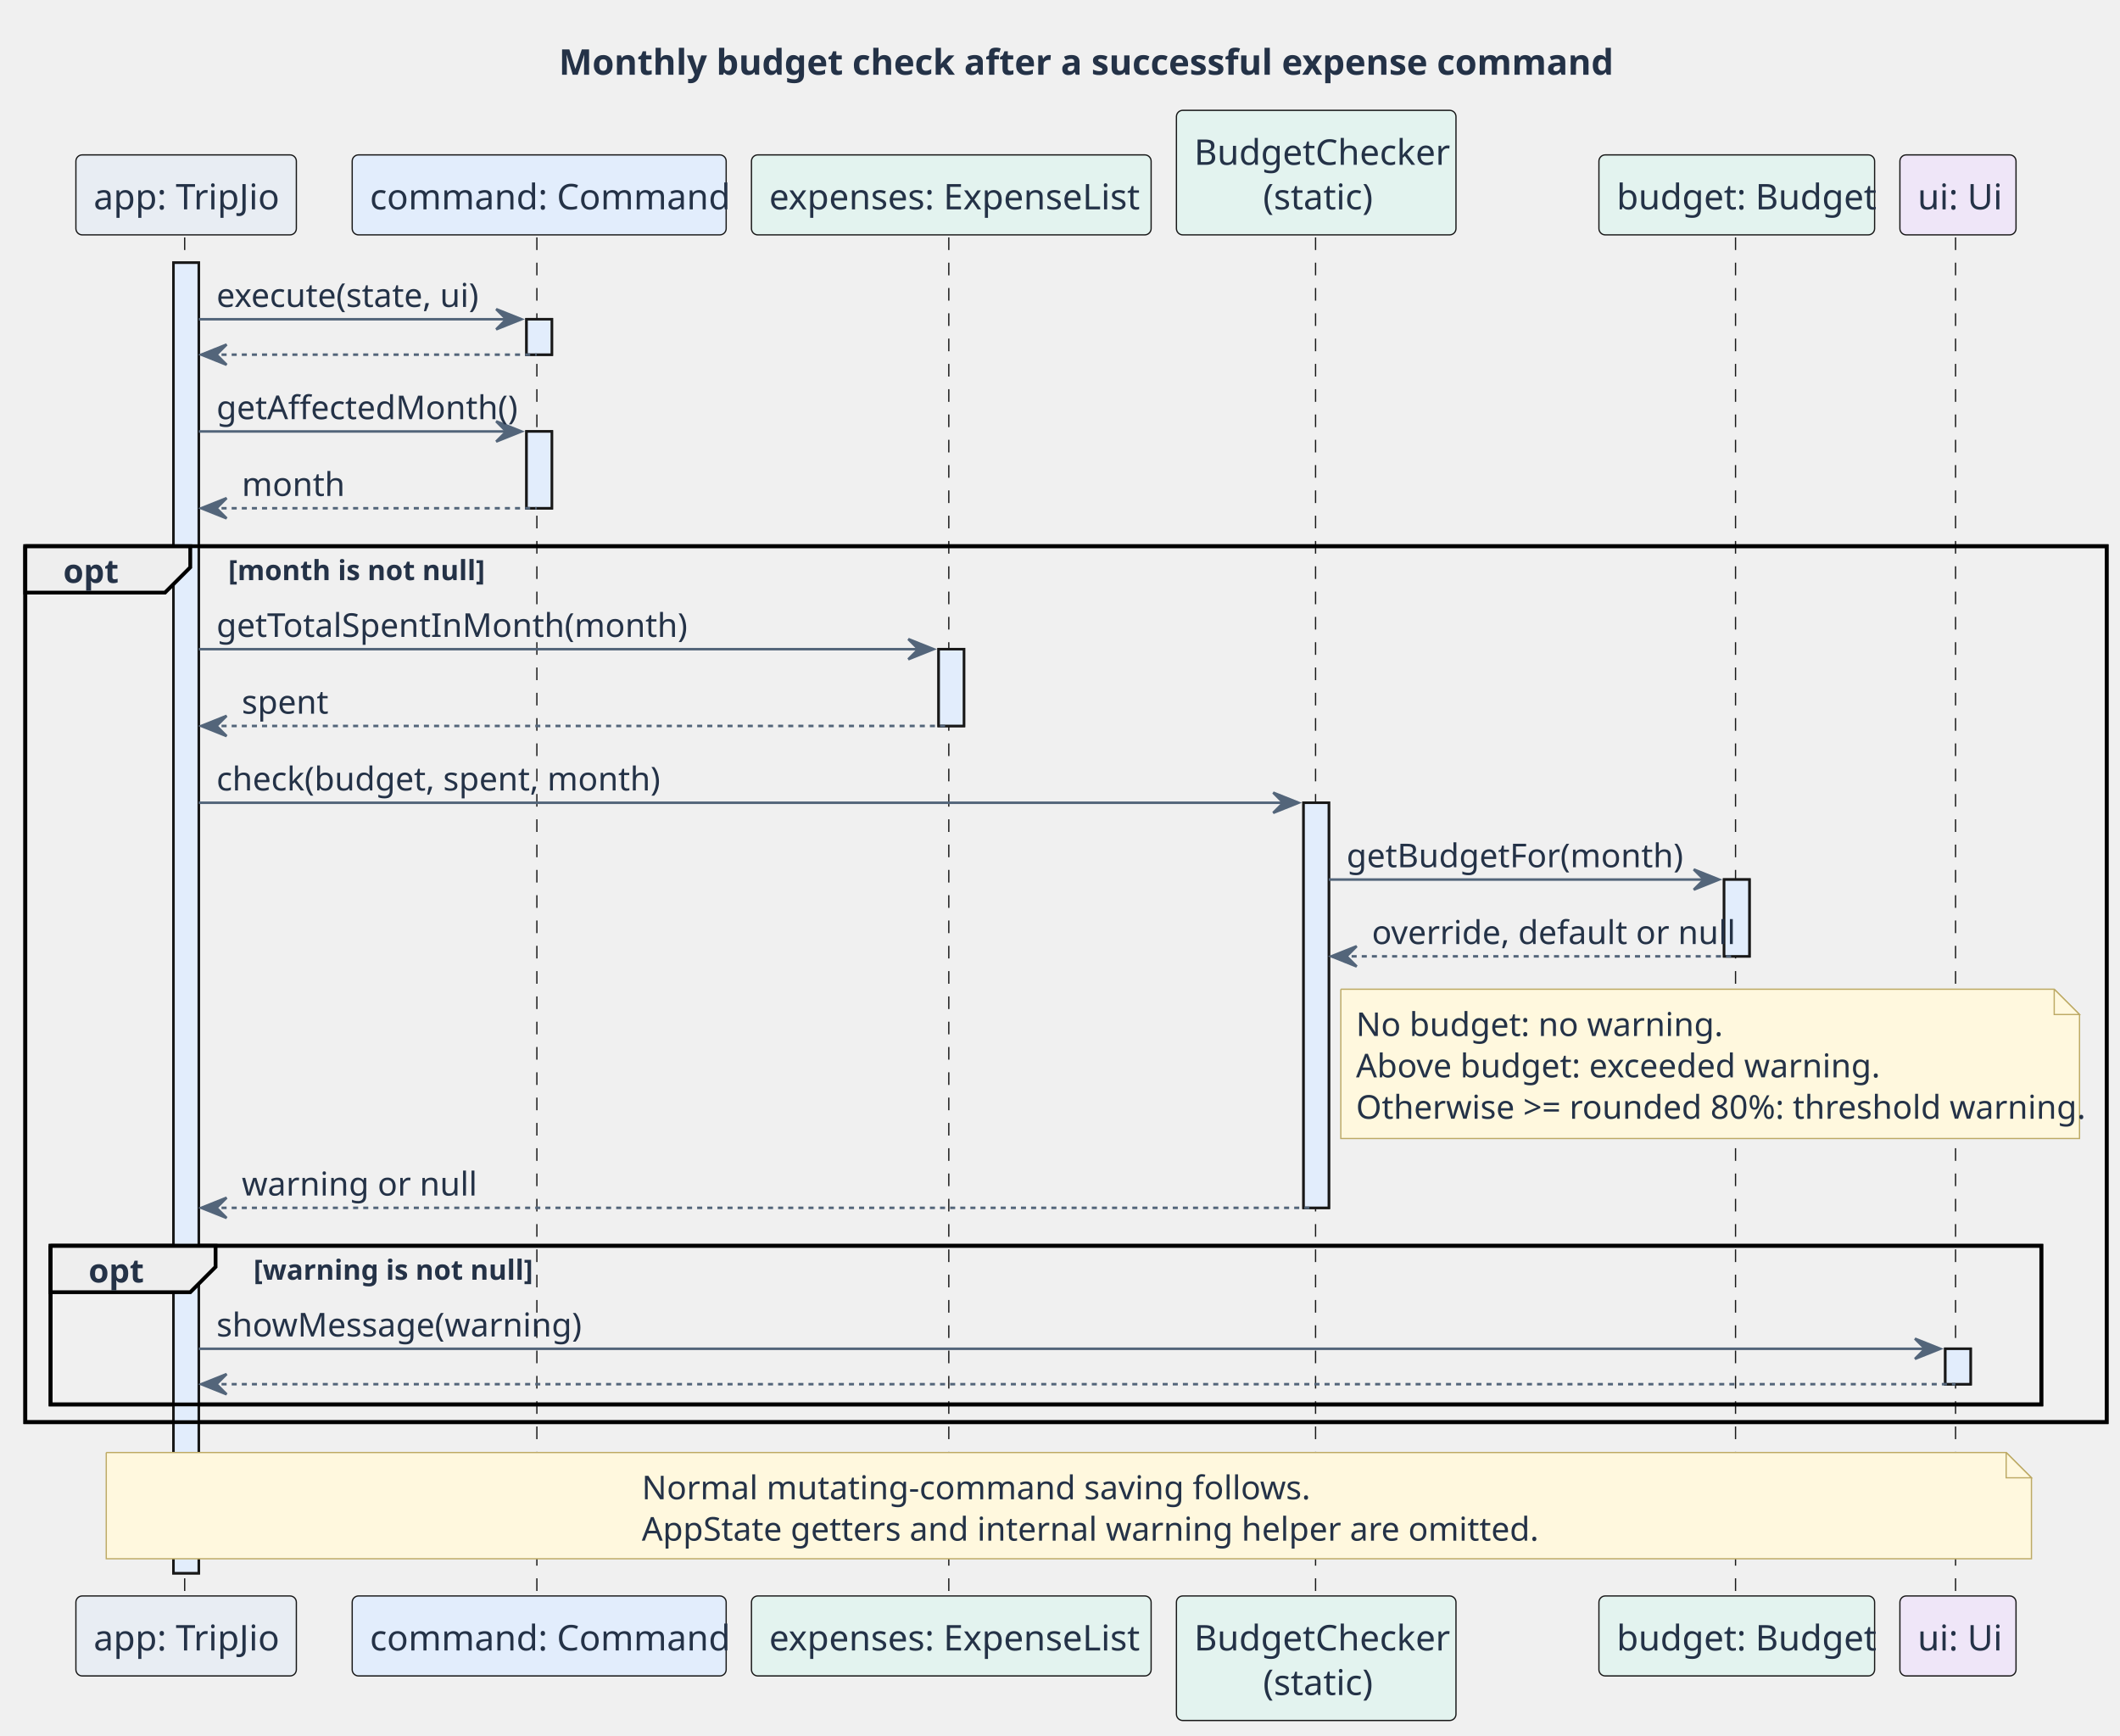
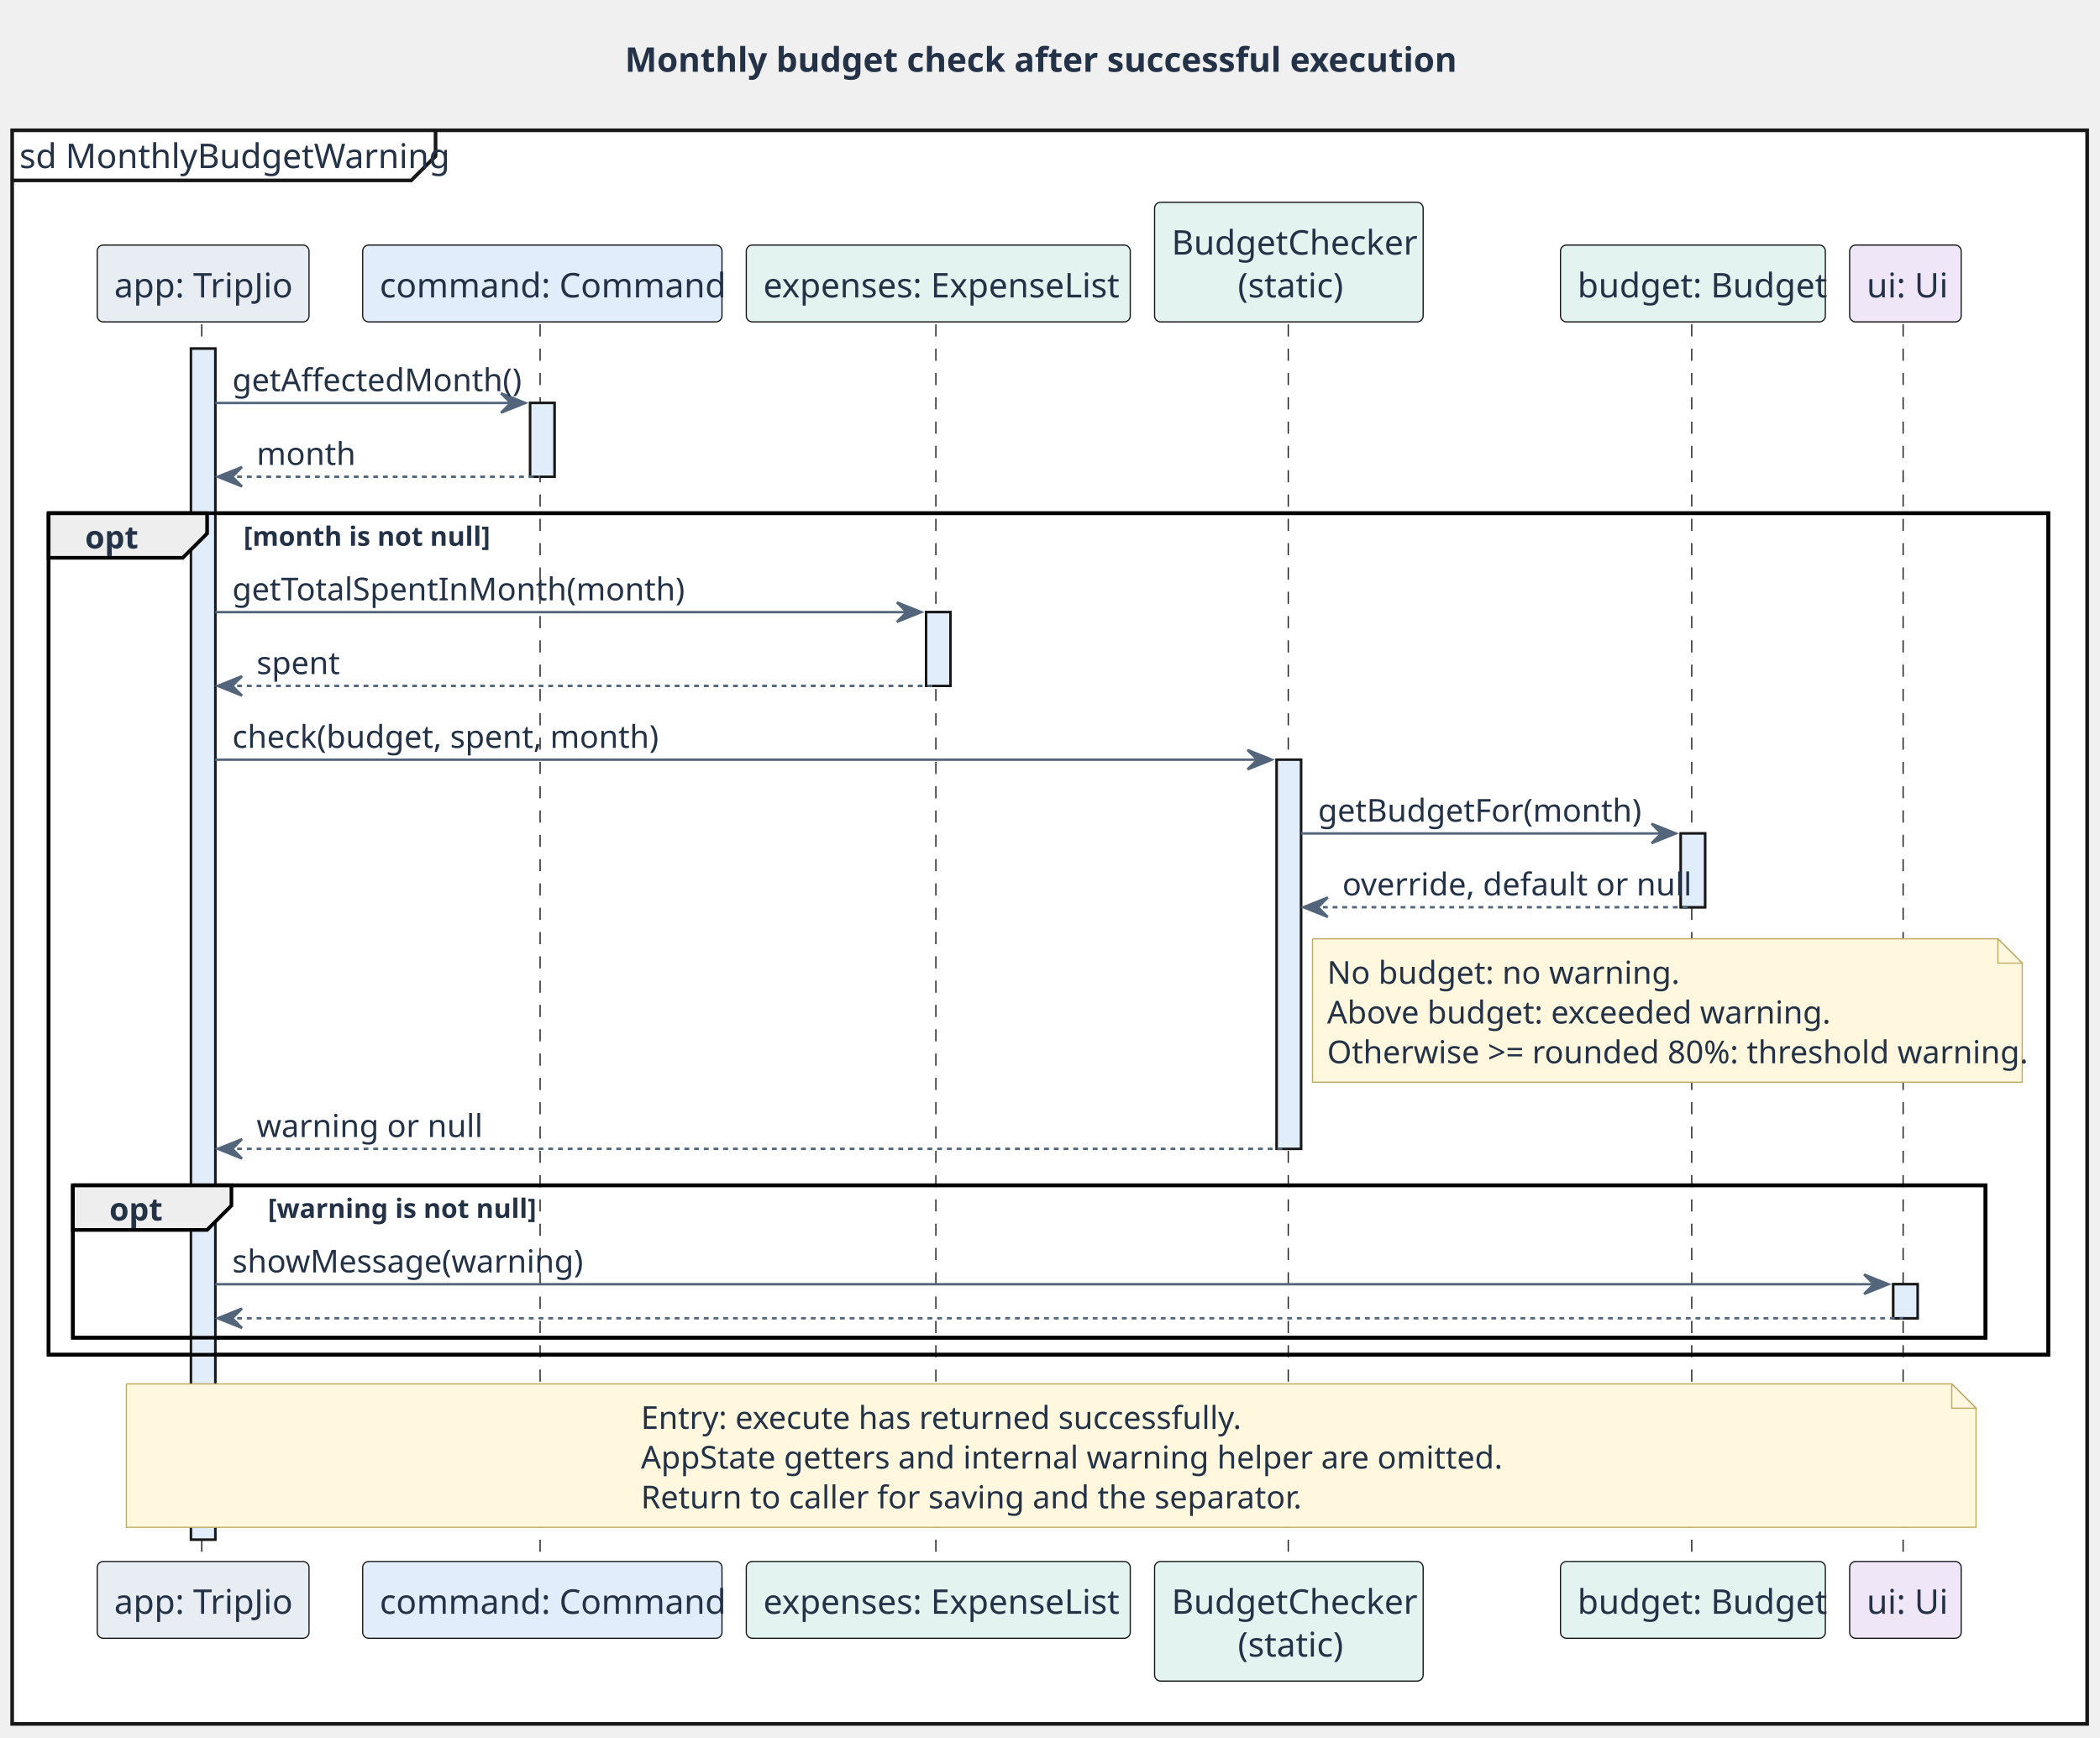
- <svg xmlns="http://www.w3.org/2000/svg" contentStyleType="text/css" data-diagram-type="SEQUENCE" height="686px" preserveAspectRatio="none" style="width:838px;height:686px;background:#FFFFFF;" version="1.1" viewBox="0 0 838 686" width="838px" zoomAndPan="magnify">
+ <svg xmlns="http://www.w3.org/2000/svg" contentStyleType="text/css" data-diagram-type="SEQUENCE" height="715px" preserveAspectRatio="none" style="width:864px;height:715px;background:#FFFFFF;" version="1.1" viewBox="0 0 864 715" width="864px" zoomAndPan="magnify">
  <defs />
  <g>
-     <text fill="#243247" font-family="sans-serif" font-size="14" font-weight="bold" lengthAdjust="spacing" textLength="399.896" x="220.911" y="29.533">Monthly budget check after a successful expense command</text>
+     <text fill="#243247" font-family="sans-serif" font-size="14" font-weight="bold" lengthAdjust="spacing" textLength="327.523" x="257.097" y="29.533">Monthly budget check after successful execution</text>
+     <rect fill="#FFFFFF" height="655.633" style="stroke:#181818;stroke-width:1.5;" width="853.718" x="5" y="53.609" />
+     <path d="M179.199,53.609 L179.199,64.219 L169.199,74.219 L5,74.219" fill="none" style="stroke:#181818;stroke-width:1.5;" />
+     <text fill="#243247" font-family="sans-serif" font-size="14" lengthAdjust="spacing" textLength="164.199" x="8" y="69.143">sd MonthlyBudgetWarning</text>
    <g>
-       <rect fill="#E2EDFC" height="517.977" style="stroke:#181818;stroke-width:1;" width="10" x="68.572" y="103.828" />
+       <rect fill="#E2EDFC" height="489.977" style="stroke:#181818;stroke-width:1;" width="10" x="78.572" y="143.438" />
    </g>
    <g>
-       <rect fill="#E2EDFC" height="14" style="stroke:#181818;stroke-width:1;" width="10" x="208.129" y="126.18" />
+       <rect fill="#E2EDFC" height="30.352" style="stroke:#181818;stroke-width:1;" width="10" x="218.129" y="165.789" />
    </g>
    <g>
-       <rect fill="#E2EDFC" height="30.352" style="stroke:#181818;stroke-width:1;" width="10" x="208.129" y="170.531" />
+       <rect fill="#E2EDFC" height="30.352" style="stroke:#181818;stroke-width:1;" width="10" x="381.032" y="251.844" />
    </g>
    <g>
-       <rect fill="#E2EDFC" height="30.352" style="stroke:#181818;stroke-width:1;" width="10" x="371.032" y="256.586" />
+       <rect fill="#E2EDFC" height="160.109" style="stroke:#181818;stroke-width:1;" width="10" x="525.273" y="312.547" />
    </g>
    <g>
-       <rect fill="#E2EDFC" height="160.109" style="stroke:#181818;stroke-width:1;" width="10" x="515.273" y="317.289" />
+       <rect fill="#E2EDFC" height="30.352" style="stroke:#181818;stroke-width:1;" width="10" x="691.514" y="342.898" />
    </g>
    <g>
-       <rect fill="#E2EDFC" height="30.352" style="stroke:#181818;stroke-width:1;" width="10" x="681.514" y="347.641" />
+       <rect fill="#E2EDFC" height="14" style="stroke:#181818;stroke-width:1;" width="10" x="778.948" y="528.359" />
+     </g>
+     <rect fill="none" height="346.219" style="stroke:#000000;stroke-width:1.5;" width="822.718" x="20" y="211.141" />
+     <rect fill="none" height="62.703" style="stroke:#000000;stroke-width:1.5;" width="786.896" x="30" y="487.656" />
+     <g>
+       <rect fill="#000000" fill-opacity="0" height="509.977" width="8" x="79.572" y="133.438" />
+       <line style="stroke:#181818;stroke-width:0.5;stroke-dasharray:5.0,5.0;" x1="83" x2="83" y1="133.438" y2="643.414" />
    </g>
    <g>
-       <rect fill="#E2EDFC" height="14" style="stroke:#181818;stroke-width:1;" width="10" x="768.948" y="533.102" />
-     </g>
-     <rect fill="none" height="346.219" style="stroke:#000000;stroke-width:1.5;" width="822.718" x="10" y="215.883" />
-     <rect fill="none" height="62.703" style="stroke:#000000;stroke-width:1.5;" width="786.896" x="20" y="492.398" />
-     <g>
-       <rect fill="#000000" fill-opacity="0" height="537.977" width="8" x="69.572" y="93.828" />
-       <line style="stroke:#181818;stroke-width:0.5;stroke-dasharray:5.0,5.0;" x1="73" x2="73" y1="93.828" y2="631.805" />
+       <rect fill="#000000" fill-opacity="0" height="509.977" width="8" x="219.129" y="133.438" />
+       <line style="stroke:#181818;stroke-width:0.5;stroke-dasharray:5.0,5.0;" x1="222.216" x2="222.216" y1="133.438" y2="643.414" />
    </g>
    <g>
-       <rect fill="#000000" fill-opacity="0" height="537.977" width="8" x="209.129" y="93.828" />
-       <line style="stroke:#181818;stroke-width:0.5;stroke-dasharray:5.0,5.0;" x1="212.216" x2="212.216" y1="93.828" y2="631.805" />
+       <rect fill="#000000" fill-opacity="0" height="509.977" width="8" x="382.032" y="133.438" />
+       <line style="stroke:#181818;stroke-width:0.5;stroke-dasharray:5.0,5.0;" x1="385.043" x2="385.043" y1="133.438" y2="643.414" />
    </g>
    <g>
-       <rect fill="#000000" fill-opacity="0" height="537.977" width="8" x="372.032" y="93.828" />
-       <line style="stroke:#181818;stroke-width:0.5;stroke-dasharray:5.0,5.0;" x1="375.043" x2="375.043" y1="93.828" y2="631.805" />
+       <rect fill="#000000" fill-opacity="0" height="509.977" width="8" x="526.273" y="133.438" />
+       <line style="stroke:#181818;stroke-width:0.5;stroke-dasharray:5.0,5.0;" x1="530.021" x2="530.021" y1="133.438" y2="643.414" />
    </g>
    <g>
-       <rect fill="#000000" fill-opacity="0" height="537.977" width="8" x="516.273" y="93.828" />
-       <line style="stroke:#181818;stroke-width:0.5;stroke-dasharray:5.0,5.0;" x1="520.021" x2="520.021" y1="93.828" y2="631.805" />
+       <rect fill="#000000" fill-opacity="0" height="509.977" width="8" x="692.514" y="133.438" />
+       <line style="stroke:#181818;stroke-width:0.5;stroke-dasharray:5.0,5.0;" x1="696.028" x2="696.028" y1="133.438" y2="643.414" />
    </g>
    <g>
-       <rect fill="#000000" fill-opacity="0" height="537.977" width="8" x="682.514" y="93.828" />
-       <line style="stroke:#181818;stroke-width:0.5;stroke-dasharray:5.0,5.0;" x1="686.028" x2="686.028" y1="93.828" y2="631.805" />
+       <rect fill="#000000" fill-opacity="0" height="509.977" width="8" x="779.948" y="133.438" />
+       <line style="stroke:#181818;stroke-width:0.5;stroke-dasharray:5.0,5.0;" x1="783" x2="783" y1="133.438" y2="643.414" />
+     </g>
+     <g class="participant participant-head" data-participant="App">
+       <rect fill="#E8EDF3" height="31.609" rx="2.5" ry="2.5" style="stroke:#181818;stroke-width:0.5;" width="87.144" x="40" y="100.828" />
+       <text fill="#243247" font-family="sans-serif" font-size="14" lengthAdjust="spacing" textLength="73.144" x="47" y="122.361">app: TripJio</text>
+     </g>
+     <g class="participant participant-tail" data-participant="App">
+       <rect fill="#E8EDF3" height="31.609" rx="2.5" ry="2.5" style="stroke:#181818;stroke-width:0.5;" width="87.144" x="40" y="642.414" />
+       <text fill="#243247" font-family="sans-serif" font-size="14" lengthAdjust="spacing" textLength="73.144" x="47" y="663.947">app: TripJio</text>
+     </g>
+     <g class="participant participant-head" data-participant="Cmd">
+       <rect fill="#E2EDFC" height="31.609" rx="2.5" ry="2.5" style="stroke:#181818;stroke-width:0.5;" width="147.827" x="149.216" y="100.828" />
+       <text fill="#243247" font-family="sans-serif" font-size="14" lengthAdjust="spacing" textLength="133.827" x="156.216" y="122.361">command: Command</text>
+     </g>
+     <g class="participant participant-tail" data-participant="Cmd">
+       <rect fill="#E2EDFC" height="31.609" rx="2.5" ry="2.5" style="stroke:#181818;stroke-width:0.5;" width="147.827" x="149.216" y="642.414" />
+       <text fill="#243247" font-family="sans-serif" font-size="14" lengthAdjust="spacing" textLength="133.827" x="156.216" y="663.947">command: Command</text>
+     </g>
+     <g class="participant participant-head" data-participant="Expenses">
+       <rect fill="#E3F3EF" height="31.609" rx="2.5" ry="2.5" style="stroke:#181818;stroke-width:0.5;" width="157.978" x="307.043" y="100.828" />
+       <text fill="#243247" font-family="sans-serif" font-size="14" lengthAdjust="spacing" textLength="143.978" x="314.043" y="122.361">expenses: ExpenseList</text>
+     </g>
+     <g class="participant participant-tail" data-participant="Expenses">
+       <rect fill="#E3F3EF" height="31.609" rx="2.5" ry="2.5" style="stroke:#181818;stroke-width:0.5;" width="157.978" x="307.043" y="642.414" />
+       <text fill="#243247" font-family="sans-serif" font-size="14" lengthAdjust="spacing" textLength="143.978" x="314.043" y="663.947">expenses: ExpenseList</text>
+     </g>
+     <g class="participant participant-head" data-participant="Checker">
+       <rect fill="#E3F3EF" height="49.219" rx="2.5" ry="2.5" style="stroke:#181818;stroke-width:0.5;" width="110.503" x="475.022" y="83.219" />
+       <text fill="#243247" font-family="sans-serif" font-size="14" lengthAdjust="spacing" textLength="96.503" x="482.022" y="104.752">BudgetChecker</text>
+       <text fill="#243247" font-family="sans-serif" font-size="14" lengthAdjust="spacing" textLength="42" x="509.273" y="122.361">(static)</text>
+     </g>
+     <g class="participant participant-tail" data-participant="Checker">
+       <rect fill="#E3F3EF" height="49.219" rx="2.5" ry="2.5" style="stroke:#181818;stroke-width:0.5;" width="110.503" x="475.022" y="642.414" />
+       <text fill="#243247" font-family="sans-serif" font-size="14" lengthAdjust="spacing" textLength="96.503" x="482.022" y="663.947">BudgetChecker</text>
+       <text fill="#243247" font-family="sans-serif" font-size="14" lengthAdjust="spacing" textLength="42" x="509.273" y="681.557">(static)</text>
+     </g>
+     <g class="participant participant-head" data-participant="Budget">
+       <rect fill="#E3F3EF" height="31.609" rx="2.5" ry="2.5" style="stroke:#181818;stroke-width:0.5;" width="108.972" x="642.028" y="100.828" />
+       <text fill="#243247" font-family="sans-serif" font-size="14" lengthAdjust="spacing" textLength="94.972" x="649.028" y="122.361">budget: Budget</text>
+     </g>
+     <g class="participant participant-tail" data-participant="Budget">
+       <rect fill="#E3F3EF" height="31.609" rx="2.5" ry="2.5" style="stroke:#181818;stroke-width:0.5;" width="108.972" x="642.028" y="642.414" />
+       <text fill="#243247" font-family="sans-serif" font-size="14" lengthAdjust="spacing" textLength="94.972" x="649.028" y="663.947">budget: Budget</text>
+     </g>
+     <g class="participant participant-head" data-participant="Ui">
+       <rect fill="#EFE6F8" height="31.609" rx="2.5" ry="2.5" style="stroke:#181818;stroke-width:0.5;" width="45.897" x="761" y="100.828" />
+       <text fill="#243247" font-family="sans-serif" font-size="14" lengthAdjust="spacing" textLength="31.896" x="768" y="122.361">ui: Ui</text>
+     </g>
+     <g class="participant participant-tail" data-participant="Ui">
+       <rect fill="#EFE6F8" height="31.609" rx="2.5" ry="2.5" style="stroke:#181818;stroke-width:0.5;" width="45.897" x="761" y="642.414" />
+       <text fill="#243247" font-family="sans-serif" font-size="14" lengthAdjust="spacing" textLength="31.896" x="768" y="663.947">ui: Ui</text>
    </g>
    <g>
-       <rect fill="#000000" fill-opacity="0" height="537.977" width="8" x="769.948" y="93.828" />
-       <line style="stroke:#181818;stroke-width:0.5;stroke-dasharray:5.0,5.0;" x1="773" x2="773" y1="93.828" y2="631.805" />
-     </g>
-     <g class="participant participant-head" data-participant="App">
-       <rect fill="#E8EDF3" height="31.609" rx="2.5" ry="2.5" style="stroke:#181818;stroke-width:0.5;" width="87.144" x="30" y="61.219" />
-       <text fill="#243247" font-family="sans-serif" font-size="14" lengthAdjust="spacing" textLength="73.144" x="37" y="82.752">app: TripJio</text>
-     </g>
-     <g class="participant participant-tail" data-participant="App">
-       <rect fill="#E8EDF3" height="31.609" rx="2.5" ry="2.5" style="stroke:#181818;stroke-width:0.5;" width="87.144" x="30" y="630.805" />
-       <text fill="#243247" font-family="sans-serif" font-size="14" lengthAdjust="spacing" textLength="73.144" x="37" y="652.338">app: TripJio</text>
-     </g>
-     <g class="participant participant-head" data-participant="Cmd">
-       <rect fill="#E2EDFC" height="31.609" rx="2.5" ry="2.5" style="stroke:#181818;stroke-width:0.5;" width="147.827" x="139.216" y="61.219" />
-       <text fill="#243247" font-family="sans-serif" font-size="14" lengthAdjust="spacing" textLength="133.827" x="146.216" y="82.752">command: Command</text>
-     </g>
-     <g class="participant participant-tail" data-participant="Cmd">
-       <rect fill="#E2EDFC" height="31.609" rx="2.5" ry="2.5" style="stroke:#181818;stroke-width:0.5;" width="147.827" x="139.216" y="630.805" />
-       <text fill="#243247" font-family="sans-serif" font-size="14" lengthAdjust="spacing" textLength="133.827" x="146.216" y="652.338">command: Command</text>
-     </g>
-     <g class="participant participant-head" data-participant="Expenses">
-       <rect fill="#E3F3EF" height="31.609" rx="2.5" ry="2.5" style="stroke:#181818;stroke-width:0.5;" width="157.978" x="297.043" y="61.219" />
-       <text fill="#243247" font-family="sans-serif" font-size="14" lengthAdjust="spacing" textLength="143.978" x="304.043" y="82.752">expenses: ExpenseList</text>
-     </g>
-     <g class="participant participant-tail" data-participant="Expenses">
-       <rect fill="#E3F3EF" height="31.609" rx="2.5" ry="2.5" style="stroke:#181818;stroke-width:0.5;" width="157.978" x="297.043" y="630.805" />
-       <text fill="#243247" font-family="sans-serif" font-size="14" lengthAdjust="spacing" textLength="143.978" x="304.043" y="652.338">expenses: ExpenseList</text>
-     </g>
-     <g class="participant participant-head" data-participant="Checker">
-       <rect fill="#E3F3EF" height="49.219" rx="2.5" ry="2.5" style="stroke:#181818;stroke-width:0.5;" width="110.503" x="465.022" y="43.609" />
-       <text fill="#243247" font-family="sans-serif" font-size="14" lengthAdjust="spacing" textLength="96.503" x="472.022" y="65.143">BudgetChecker</text>
-       <text fill="#243247" font-family="sans-serif" font-size="14" lengthAdjust="spacing" textLength="42" x="499.273" y="82.752">(static)</text>
-     </g>
-     <g class="participant participant-tail" data-participant="Checker">
-       <rect fill="#E3F3EF" height="49.219" rx="2.5" ry="2.5" style="stroke:#181818;stroke-width:0.5;" width="110.503" x="465.022" y="630.805" />
-       <text fill="#243247" font-family="sans-serif" font-size="14" lengthAdjust="spacing" textLength="96.503" x="472.022" y="652.338">BudgetChecker</text>
-       <text fill="#243247" font-family="sans-serif" font-size="14" lengthAdjust="spacing" textLength="42" x="499.273" y="669.947">(static)</text>
-     </g>
-     <g class="participant participant-head" data-participant="Budget">
-       <rect fill="#E3F3EF" height="31.609" rx="2.5" ry="2.5" style="stroke:#181818;stroke-width:0.5;" width="108.972" x="632.028" y="61.219" />
-       <text fill="#243247" font-family="sans-serif" font-size="14" lengthAdjust="spacing" textLength="94.972" x="639.028" y="82.752">budget: Budget</text>
-     </g>
-     <g class="participant participant-tail" data-participant="Budget">
-       <rect fill="#E3F3EF" height="31.609" rx="2.5" ry="2.5" style="stroke:#181818;stroke-width:0.5;" width="108.972" x="632.028" y="630.805" />
-       <text fill="#243247" font-family="sans-serif" font-size="14" lengthAdjust="spacing" textLength="94.972" x="639.028" y="652.338">budget: Budget</text>
-     </g>
-     <g class="participant participant-head" data-participant="Ui">
-       <rect fill="#EFE6F8" height="31.609" rx="2.5" ry="2.5" style="stroke:#181818;stroke-width:0.5;" width="45.897" x="751" y="61.219" />
-       <text fill="#243247" font-family="sans-serif" font-size="14" lengthAdjust="spacing" textLength="31.896" x="758" y="82.752">ui: Ui</text>
-     </g>
-     <g class="participant participant-tail" data-participant="Ui">
-       <rect fill="#EFE6F8" height="31.609" rx="2.5" ry="2.5" style="stroke:#181818;stroke-width:0.5;" width="45.897" x="751" y="630.805" />
-       <text fill="#243247" font-family="sans-serif" font-size="14" lengthAdjust="spacing" textLength="31.896" x="758" y="652.338">ui: Ui</text>
+       <rect fill="#E2EDFC" height="489.977" style="stroke:#181818;stroke-width:1;" width="10" x="78.572" y="143.438" />
    </g>
    <g>
-       <rect fill="#E2EDFC" height="517.977" style="stroke:#181818;stroke-width:1;" width="10" x="68.572" y="103.828" />
+       <rect fill="#E2EDFC" height="30.352" style="stroke:#181818;stroke-width:1;" width="10" x="218.129" y="165.789" />
    </g>
    <g>
-       <rect fill="#E2EDFC" height="14" style="stroke:#181818;stroke-width:1;" width="10" x="208.129" y="126.18" />
+       <rect fill="#E2EDFC" height="30.352" style="stroke:#181818;stroke-width:1;" width="10" x="381.032" y="251.844" />
    </g>
    <g>
-       <rect fill="#E2EDFC" height="30.352" style="stroke:#181818;stroke-width:1;" width="10" x="208.129" y="170.531" />
+       <rect fill="#E2EDFC" height="160.109" style="stroke:#181818;stroke-width:1;" width="10" x="525.273" y="312.547" />
    </g>
    <g>
-       <rect fill="#E2EDFC" height="30.352" style="stroke:#181818;stroke-width:1;" width="10" x="371.032" y="256.586" />
+       <rect fill="#E2EDFC" height="30.352" style="stroke:#181818;stroke-width:1;" width="10" x="691.514" y="342.898" />
    </g>
    <g>
-       <rect fill="#E2EDFC" height="160.109" style="stroke:#181818;stroke-width:1;" width="10" x="515.273" y="317.289" />
-     </g>
-     <g>
-       <rect fill="#E2EDFC" height="30.352" style="stroke:#181818;stroke-width:1;" width="10" x="681.514" y="347.641" />
-     </g>
-     <g>
-       <rect fill="#E2EDFC" height="14" style="stroke:#181818;stroke-width:1;" width="10" x="768.948" y="533.102" />
+       <rect fill="#E2EDFC" height="14" style="stroke:#181818;stroke-width:1;" width="10" x="778.948" y="528.359" />
    </g>
    <g class="message" data-participant-1="App" data-participant-2="Cmd">
-       <polygon fill="#53657A" points="196.129,122.18,206.129,126.18,196.129,130.18,200.129,126.18" style="stroke:#53657A;stroke-width:1;" />
-       <line style="stroke:#53657A;stroke-width:1;" x1="78.572" x2="202.129" y1="126.18" y2="126.18" />
-       <text fill="#243247" font-family="sans-serif" font-size="13" lengthAdjust="spacing" textLength="99.715" x="85.572" y="121.323">execute(state, ui)</text>
+       <polygon fill="#53657A" points="206.129,161.789,216.129,165.789,206.129,169.789,210.129,165.789" style="stroke:#53657A;stroke-width:1;" />
+       <line style="stroke:#53657A;stroke-width:1;" x1="88.572" x2="212.129" y1="165.789" y2="165.789" />
+       <text fill="#243247" font-family="sans-serif" font-size="13" lengthAdjust="spacing" textLength="110.557" x="95.572" y="160.933">getAffectedMonth()</text>
    </g>
    <g class="message" data-participant-1="Cmd" data-participant-2="App">
-       <polygon fill="#53657A" points="89.572,136.18,79.572,140.18,89.572,144.18,85.572,140.18" style="stroke:#53657A;stroke-width:1;" />
-       <line style="stroke:#53657A;stroke-width:1;stroke-dasharray:2.0,2.0;" x1="83.572" x2="212.129" y1="140.18" y2="140.18" />
+       <polygon fill="#53657A" points="99.572,192.141,89.572,196.141,99.572,200.141,95.572,196.141" style="stroke:#53657A;stroke-width:1;" />
+       <line style="stroke:#53657A;stroke-width:1;stroke-dasharray:2.0,2.0;" x1="93.572" x2="222.129" y1="196.141" y2="196.141" />
+       <text fill="#243247" font-family="sans-serif" font-size="13" lengthAdjust="spacing" textLength="36.131" x="105.572" y="191.284">month</text>
    </g>
-     <g class="message" data-participant-1="App" data-participant-2="Cmd">
-       <polygon fill="#53657A" points="196.129,166.531,206.129,170.531,196.129,174.531,200.129,170.531" style="stroke:#53657A;stroke-width:1;" />
-       <line style="stroke:#53657A;stroke-width:1;" x1="78.572" x2="202.129" y1="170.531" y2="170.531" />
-       <text fill="#243247" font-family="sans-serif" font-size="13" lengthAdjust="spacing" textLength="110.557" x="85.572" y="165.675">getAffectedMonth()</text>
-     </g>
-     <g class="message" data-participant-1="Cmd" data-participant-2="App">
-       <polygon fill="#53657A" points="89.572,196.883,79.572,200.883,89.572,204.883,85.572,200.883" style="stroke:#53657A;stroke-width:1;" />
-       <line style="stroke:#53657A;stroke-width:1;stroke-dasharray:2.0,2.0;" x1="83.572" x2="212.129" y1="200.883" y2="200.883" />
-       <text fill="#243247" font-family="sans-serif" font-size="13" lengthAdjust="spacing" textLength="36.131" x="95.572" y="196.026">month</text>
-     </g>
-     <path d="M10,215.883 L75.211,215.883 L75.211,224.234 L65.211,234.234 L10,234.234 L10,215.883" fill="#EEEEEE" style="stroke:#000000;stroke-width:1.5;" />
-     <rect fill="none" height="346.219" style="stroke:#000000;stroke-width:1.5;" width="822.718" x="10" y="215.883" />
-     <text fill="#243247" font-family="sans-serif" font-size="13" font-weight="bold" lengthAdjust="spacing" textLength="20.211" x="25" y="230.378">opt</text>
-     <text fill="#243247" font-family="sans-serif" font-size="11" font-weight="bold" lengthAdjust="spacing" textLength="95.922" x="90.211" y="229.302">[month is not null]</text>
+     <path d="M20,211.141 L85.211,211.141 L85.211,219.492 L75.211,229.492 L20,229.492 L20,211.141" fill="#EEEEEE" style="stroke:#000000;stroke-width:1.5;" />
+     <rect fill="none" height="346.219" style="stroke:#000000;stroke-width:1.5;" width="822.718" x="20" y="211.141" />
+     <text fill="#243247" font-family="sans-serif" font-size="13" font-weight="bold" lengthAdjust="spacing" textLength="20.211" x="35" y="225.636">opt</text>
+     <text fill="#243247" font-family="sans-serif" font-size="11" font-weight="bold" lengthAdjust="spacing" textLength="95.922" x="100.211" y="224.56">[month is not null]</text>
    <g class="message" data-participant-1="App" data-participant-2="Expenses">
-       <polygon fill="#53657A" points="359.032,252.586,369.032,256.586,359.032,260.586,363.032,256.586" style="stroke:#53657A;stroke-width:1;" />
-       <line style="stroke:#53657A;stroke-width:1;" x1="78.572" x2="365.032" y1="256.586" y2="256.586" />
-       <text fill="#243247" font-family="sans-serif" font-size="13" lengthAdjust="spacing" textLength="172.707" x="85.572" y="251.73">getTotalSpentInMonth(month)</text>
+       <polygon fill="#53657A" points="369.032,247.844,379.032,251.844,369.032,255.844,373.032,251.844" style="stroke:#53657A;stroke-width:1;" />
+       <line style="stroke:#53657A;stroke-width:1;" x1="88.572" x2="375.032" y1="251.844" y2="251.844" />
+       <text fill="#243247" font-family="sans-serif" font-size="13" lengthAdjust="spacing" textLength="172.707" x="95.572" y="246.987">getTotalSpentInMonth(month)</text>
    </g>
    <g class="message" data-participant-1="Expenses" data-participant-2="App">
-       <polygon fill="#53657A" points="89.572,282.938,79.572,286.938,89.572,290.938,85.572,286.938" style="stroke:#53657A;stroke-width:1;" />
-       <line style="stroke:#53657A;stroke-width:1;stroke-dasharray:2.0,2.0;" x1="83.572" x2="375.032" y1="286.938" y2="286.938" />
-       <text fill="#243247" font-family="sans-serif" font-size="13" lengthAdjust="spacing" textLength="31.802" x="95.572" y="282.081">spent</text>
+       <polygon fill="#53657A" points="99.572,278.195,89.572,282.195,99.572,286.195,95.572,282.195" style="stroke:#53657A;stroke-width:1;" />
+       <line style="stroke:#53657A;stroke-width:1;stroke-dasharray:2.0,2.0;" x1="93.572" x2="385.032" y1="282.195" y2="282.195" />
+       <text fill="#243247" font-family="sans-serif" font-size="13" lengthAdjust="spacing" textLength="31.802" x="105.572" y="277.339">spent</text>
    </g>
    <g class="message" data-participant-1="App" data-participant-2="Checker">
-       <polygon fill="#53657A" points="503.273,313.289,513.273,317.289,503.273,321.289,507.273,317.289" style="stroke:#53657A;stroke-width:1;" />
-       <line style="stroke:#53657A;stroke-width:1;" x1="78.572" x2="509.273" y1="317.289" y2="317.289" />
-       <text fill="#243247" font-family="sans-serif" font-size="13" lengthAdjust="spacing" textLength="164.76" x="85.572" y="312.433">check(budget, spent, month)</text>
+       <polygon fill="#53657A" points="513.273,308.547,523.273,312.547,513.273,316.547,517.273,312.547" style="stroke:#53657A;stroke-width:1;" />
+       <line style="stroke:#53657A;stroke-width:1;" x1="88.572" x2="519.273" y1="312.547" y2="312.547" />
+       <text fill="#243247" font-family="sans-serif" font-size="13" lengthAdjust="spacing" textLength="164.76" x="95.572" y="307.69">check(budget, spent, month)</text>
    </g>
    <g class="message" data-participant-1="Checker" data-participant-2="Budget">
-       <polygon fill="#53657A" points="669.514,343.641,679.514,347.641,669.514,351.641,673.514,347.641" style="stroke:#53657A;stroke-width:1;" />
-       <line style="stroke:#53657A;stroke-width:1;" x1="525.273" x2="675.514" y1="347.641" y2="347.641" />
-       <text fill="#243247" font-family="sans-serif" font-size="13" lengthAdjust="spacing" textLength="123.564" x="532.273" y="342.784">getBudgetFor(month)</text>
+       <polygon fill="#53657A" points="679.514,338.898,689.514,342.898,679.514,346.898,683.514,342.898" style="stroke:#53657A;stroke-width:1;" />
+       <line style="stroke:#53657A;stroke-width:1;" x1="535.273" x2="685.514" y1="342.898" y2="342.898" />
+       <text fill="#243247" font-family="sans-serif" font-size="13" lengthAdjust="spacing" textLength="123.564" x="542.273" y="338.042">getBudgetFor(month)</text>
    </g>
    <g class="message" data-participant-1="Budget" data-participant-2="Checker">
-       <polygon fill="#53657A" points="536.273,373.992,526.273,377.992,536.273,381.992,532.273,377.992" style="stroke:#53657A;stroke-width:1;" />
-       <line style="stroke:#53657A;stroke-width:1;stroke-dasharray:2.0,2.0;" x1="530.273" x2="685.514" y1="377.992" y2="377.992" />
-       <text fill="#243247" font-family="sans-serif" font-size="13" lengthAdjust="spacing" textLength="132.241" x="542.273" y="373.136">override, default or null</text>
+       <polygon fill="#53657A" points="546.273,369.25,536.273,373.25,546.273,377.25,542.273,373.25" style="stroke:#53657A;stroke-width:1;" />
+       <line style="stroke:#53657A;stroke-width:1;stroke-dasharray:2.0,2.0;" x1="540.273" x2="695.514" y1="373.25" y2="373.25" />
+       <text fill="#243247" font-family="sans-serif" font-size="13" lengthAdjust="spacing" textLength="132.241" x="552.273" y="368.394">override, default or null</text>
    </g>
-     <path d="M530,390.992 L530,449.992 L822,449.992 L822,400.992 L812,390.992 L530,390.992" fill="#FFF8DE" style="stroke:#BDAA65;stroke-width:0.5;" />
-     <path d="M812,390.992 L812,400.992 L822,400.992 L812,390.992" fill="#FFF8DE" style="stroke:#BDAA65;stroke-width:0.5;" />
-     <text fill="#243247" font-family="sans-serif" font-size="13" lengthAdjust="spacing" textLength="134.424" x="536" y="409.487">No budget: no warning.</text>
-     <text fill="#243247" font-family="sans-serif" font-size="13" lengthAdjust="spacing" textLength="196.587" x="536" y="425.839">Above budget: exceeded warning.</text>
-     <text fill="#243247" font-family="sans-serif" font-size="13" lengthAdjust="spacing" textLength="271.718" x="536" y="442.19">Otherwise &gt;= rounded 80%: threshold warning.</text>
+     <path d="M540,386.25 L540,445.25 L832,445.25 L832,396.25 L822,386.25 L540,386.25" fill="#FFF8DE" style="stroke:#BDAA65;stroke-width:0.5;" />
+     <path d="M822,386.25 L822,396.25 L832,396.25 L822,386.25" fill="#FFF8DE" style="stroke:#BDAA65;stroke-width:0.5;" />
+     <text fill="#243247" font-family="sans-serif" font-size="13" lengthAdjust="spacing" textLength="134.424" x="546" y="404.745">No budget: no warning.</text>
+     <text fill="#243247" font-family="sans-serif" font-size="13" lengthAdjust="spacing" textLength="196.587" x="546" y="421.097">Above budget: exceeded warning.</text>
+     <text fill="#243247" font-family="sans-serif" font-size="13" lengthAdjust="spacing" textLength="271.718" x="546" y="437.448">Otherwise &gt;= rounded 80%: threshold warning.</text>
    <g class="message" data-participant-1="Checker" data-participant-2="App">
-       <polygon fill="#53657A" points="89.572,473.398,79.572,477.398,89.572,481.398,85.572,477.398" style="stroke:#53657A;stroke-width:1;" />
-       <line style="stroke:#53657A;stroke-width:1;stroke-dasharray:2.0,2.0;" x1="83.572" x2="519.273" y1="477.398" y2="477.398" />
-       <text fill="#243247" font-family="sans-serif" font-size="13" lengthAdjust="spacing" textLength="84.544" x="95.572" y="472.542">warning or null</text>
+       <polygon fill="#53657A" points="99.572,468.656,89.572,472.656,99.572,476.656,95.572,472.656" style="stroke:#53657A;stroke-width:1;" />
+       <line style="stroke:#53657A;stroke-width:1;stroke-dasharray:2.0,2.0;" x1="93.572" x2="529.273" y1="472.656" y2="472.656" />
+       <text fill="#243247" font-family="sans-serif" font-size="13" lengthAdjust="spacing" textLength="84.544" x="105.572" y="467.8">warning or null</text>
    </g>
-     <path d="M20,492.398 L85.211,492.398 L85.211,500.75 L75.211,510.75 L20,510.75 L20,492.398" fill="#EEEEEE" style="stroke:#000000;stroke-width:1.5;" />
-     <rect fill="none" height="62.703" style="stroke:#000000;stroke-width:1.5;" width="786.896" x="20" y="492.398" />
-     <text fill="#243247" font-family="sans-serif" font-size="13" font-weight="bold" lengthAdjust="spacing" textLength="20.211" x="35" y="506.894">opt</text>
-     <text fill="#243247" font-family="sans-serif" font-size="11" font-weight="bold" lengthAdjust="spacing" textLength="104.489" x="100.211" y="505.817">[warning is not null]</text>
+     <path d="M30,487.656 L95.211,487.656 L95.211,496.008 L85.211,506.008 L30,506.008 L30,487.656" fill="#EEEEEE" style="stroke:#000000;stroke-width:1.5;" />
+     <rect fill="none" height="62.703" style="stroke:#000000;stroke-width:1.5;" width="786.896" x="30" y="487.656" />
+     <text fill="#243247" font-family="sans-serif" font-size="13" font-weight="bold" lengthAdjust="spacing" textLength="20.211" x="45" y="502.151">opt</text>
+     <text fill="#243247" font-family="sans-serif" font-size="11" font-weight="bold" lengthAdjust="spacing" textLength="104.489" x="110.211" y="501.075">[warning is not null]</text>
    <g class="message" data-participant-1="App" data-participant-2="Ui">
-       <polygon fill="#53657A" points="756.948,529.102,766.948,533.102,756.948,537.102,760.948,533.102" style="stroke:#53657A;stroke-width:1;" />
-       <line style="stroke:#53657A;stroke-width:1;" x1="78.572" x2="762.948" y1="533.102" y2="533.102" />
-       <text fill="#243247" font-family="sans-serif" font-size="13" lengthAdjust="spacing" textLength="137.281" x="85.572" y="528.245">showMessage(warning)</text>
+       <polygon fill="#53657A" points="766.948,524.359,776.948,528.359,766.948,532.359,770.948,528.359" style="stroke:#53657A;stroke-width:1;" />
+       <line style="stroke:#53657A;stroke-width:1;" x1="88.572" x2="772.948" y1="528.359" y2="528.359" />
+       <text fill="#243247" font-family="sans-serif" font-size="13" lengthAdjust="spacing" textLength="137.281" x="95.572" y="523.503">showMessage(warning)</text>
    </g>
    <g class="message" data-participant-1="Ui" data-participant-2="App">
-       <polygon fill="#53657A" points="89.572,543.102,79.572,547.102,89.572,551.102,85.572,547.102" style="stroke:#53657A;stroke-width:1;" />
-       <line style="stroke:#53657A;stroke-width:1;stroke-dasharray:2.0,2.0;" x1="83.572" x2="772.948" y1="547.102" y2="547.102" />
+       <polygon fill="#53657A" points="99.572,538.359,89.572,542.359,99.572,546.359,95.572,542.359" style="stroke:#53657A;stroke-width:1;" />
+       <line style="stroke:#53657A;stroke-width:1;stroke-dasharray:2.0,2.0;" x1="93.572" x2="782.948" y1="542.359" y2="542.359" />
    </g>
-     <path d="M42,574.102 L42,616.102 L803,616.102 L803,584.102 L793,574.102 L42,574.102" fill="#FFF8DE" style="stroke:#BDAA65;stroke-width:0.5;" />
-     <path d="M793,574.102 L793,584.102 L803,584.102 L793,574.102" fill="#FFF8DE" style="stroke:#BDAA65;stroke-width:0.5;" />
-     <text fill="#243247" font-family="sans-serif" font-size="13" lengthAdjust="spacing" textLength="244.924" x="253.682" y="592.597">Normal mutating-command saving follows.</text>
-     <text fill="#243247" font-family="sans-serif" font-size="13" lengthAdjust="spacing" textLength="329.532" x="253.682" y="608.948">AppState getters and internal warning helper are omitted.</text>
+     <path d="M52,569.359 L52,628.359 L813,628.359 L813,579.359 L803,569.359 L52,569.359" fill="#FFF8DE" style="stroke:#BDAA65;stroke-width:0.5;" />
+     <path d="M803,569.359 L803,579.359 L813,579.359 L803,569.359" fill="#FFF8DE" style="stroke:#BDAA65;stroke-width:0.5;" />
+     <text fill="#243247" font-family="sans-serif" font-size="13" lengthAdjust="spacing" textLength="237.002" x="263.682" y="587.855">Entry: execute has returned successfully.</text>
+     <text fill="#243247" font-family="sans-serif" font-size="13" lengthAdjust="spacing" textLength="329.532" x="263.682" y="604.206">AppState getters and internal warning helper are omitted.</text>
+     <text fill="#243247" font-family="sans-serif" font-size="13" lengthAdjust="spacing" textLength="257.252" x="263.682" y="620.558">Return to caller for saving and the separator.</text>
  </g>
</svg>
